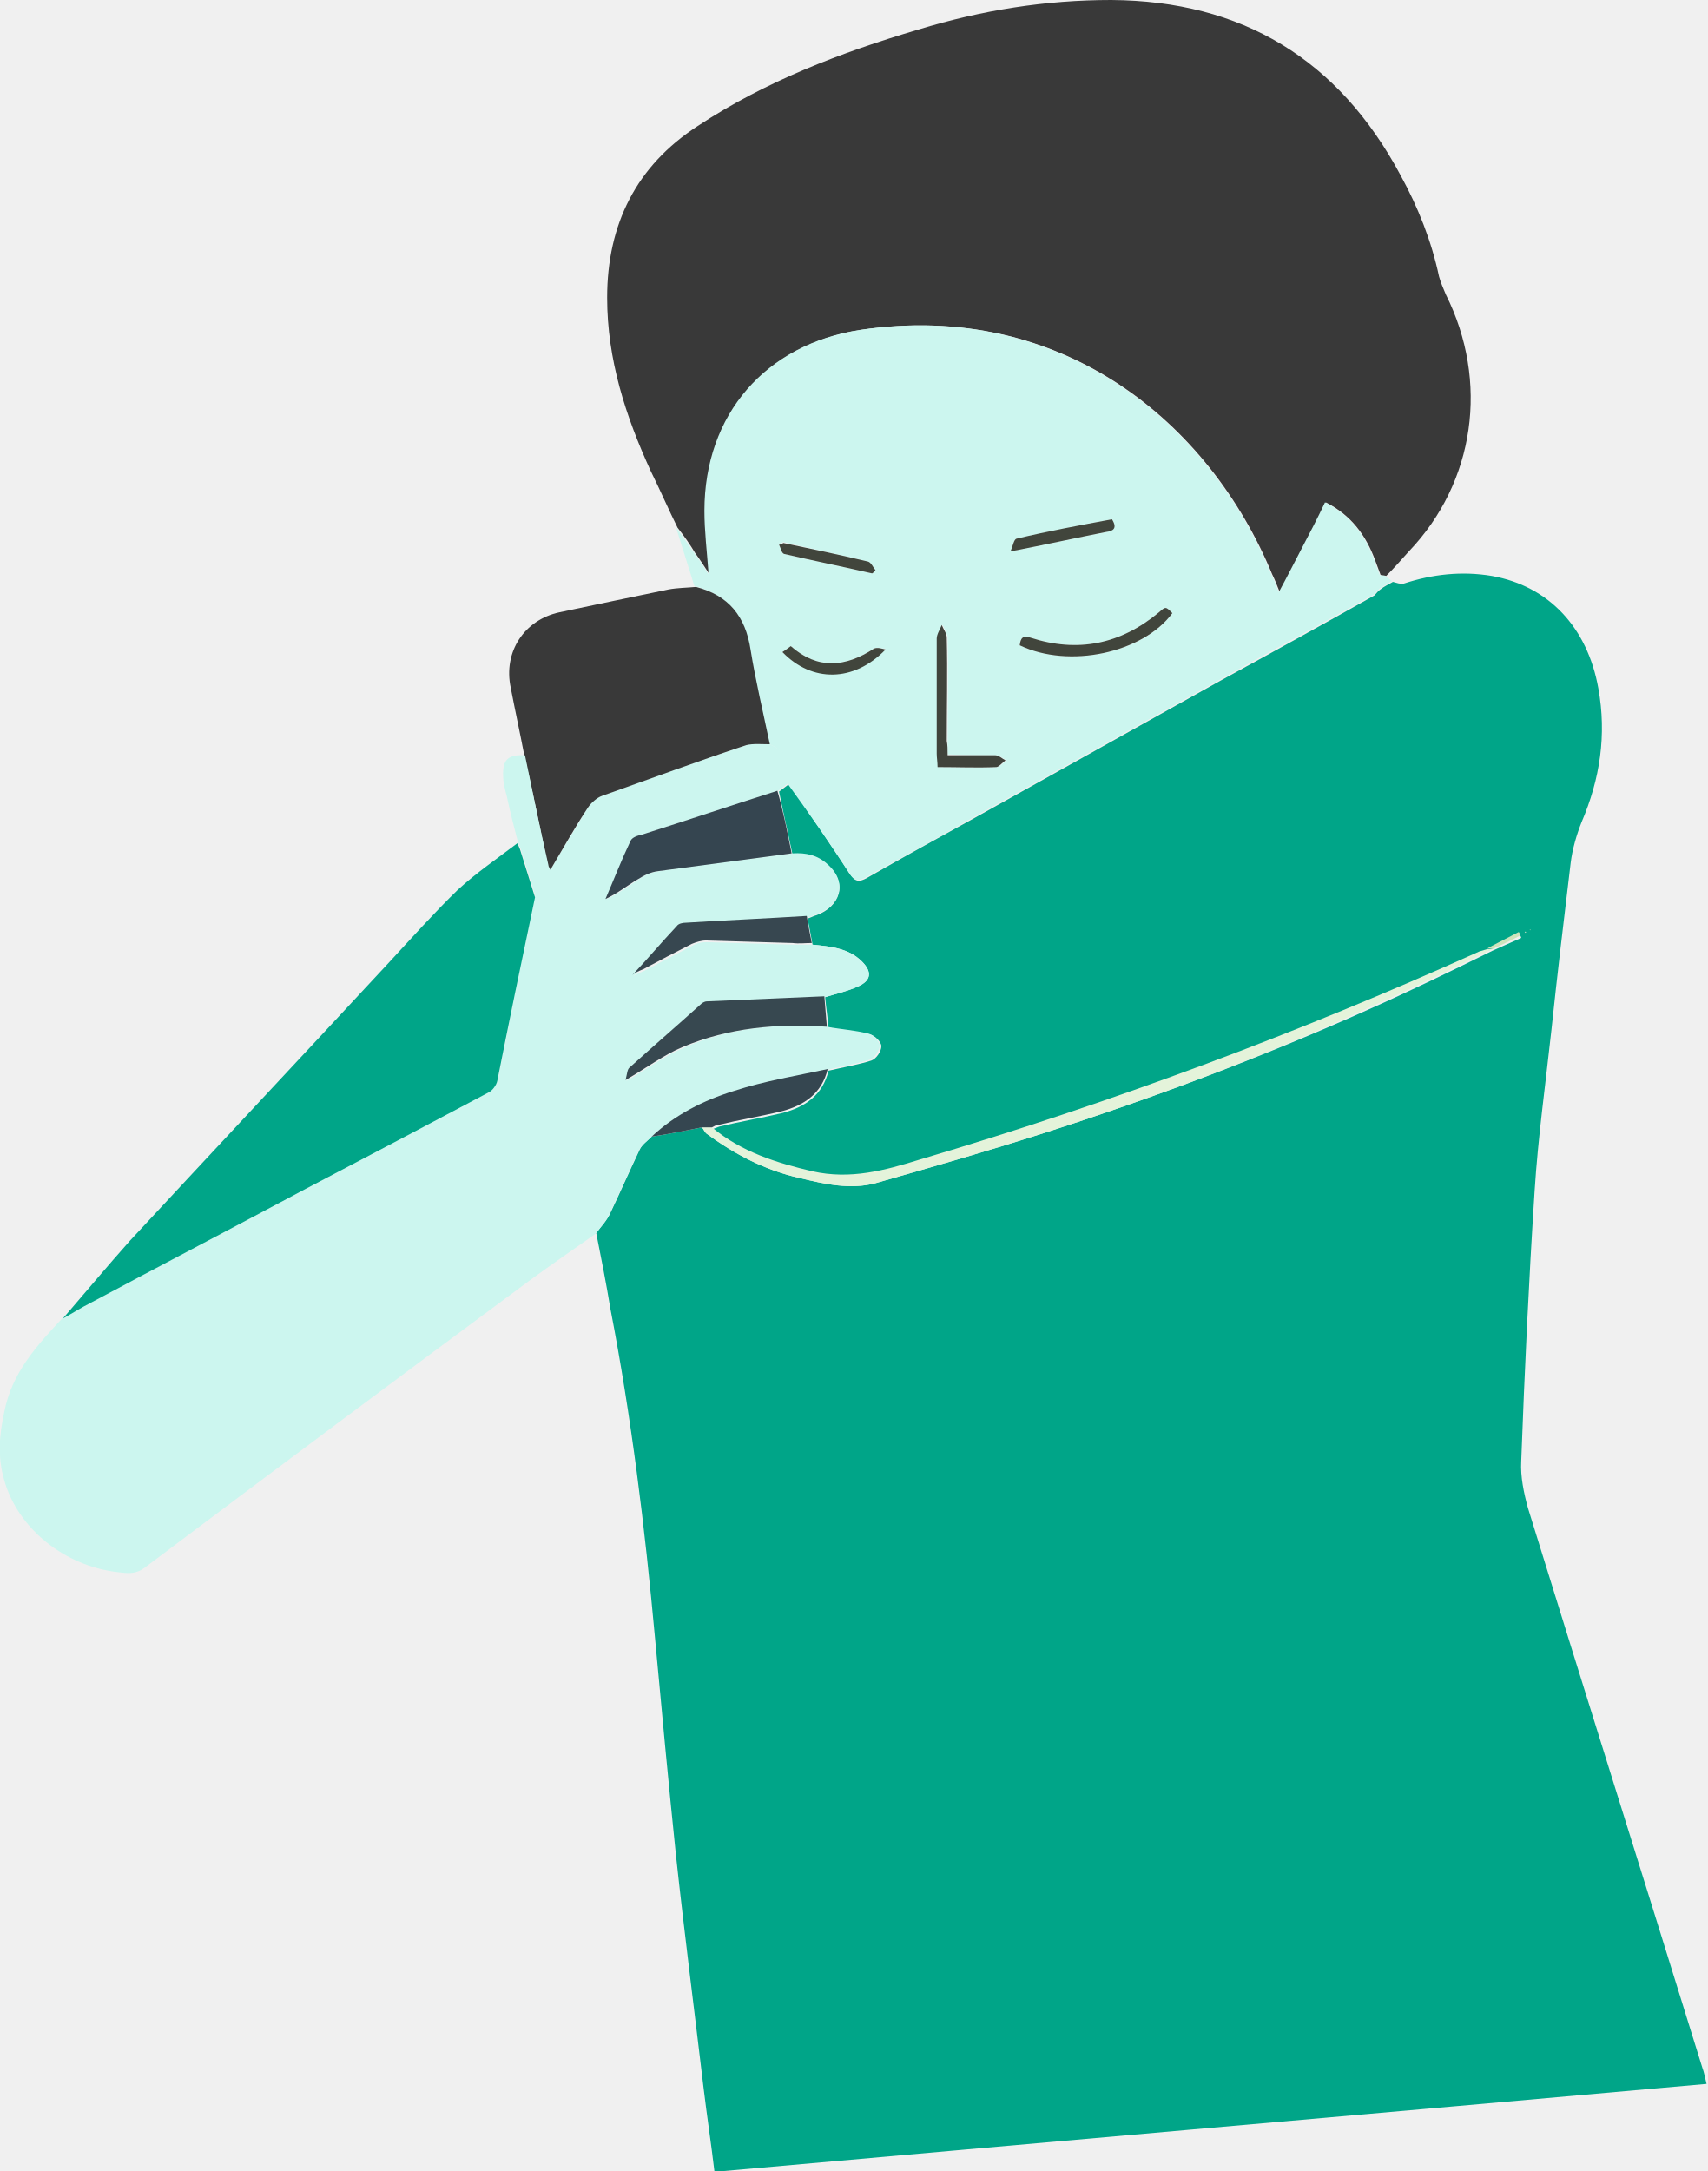
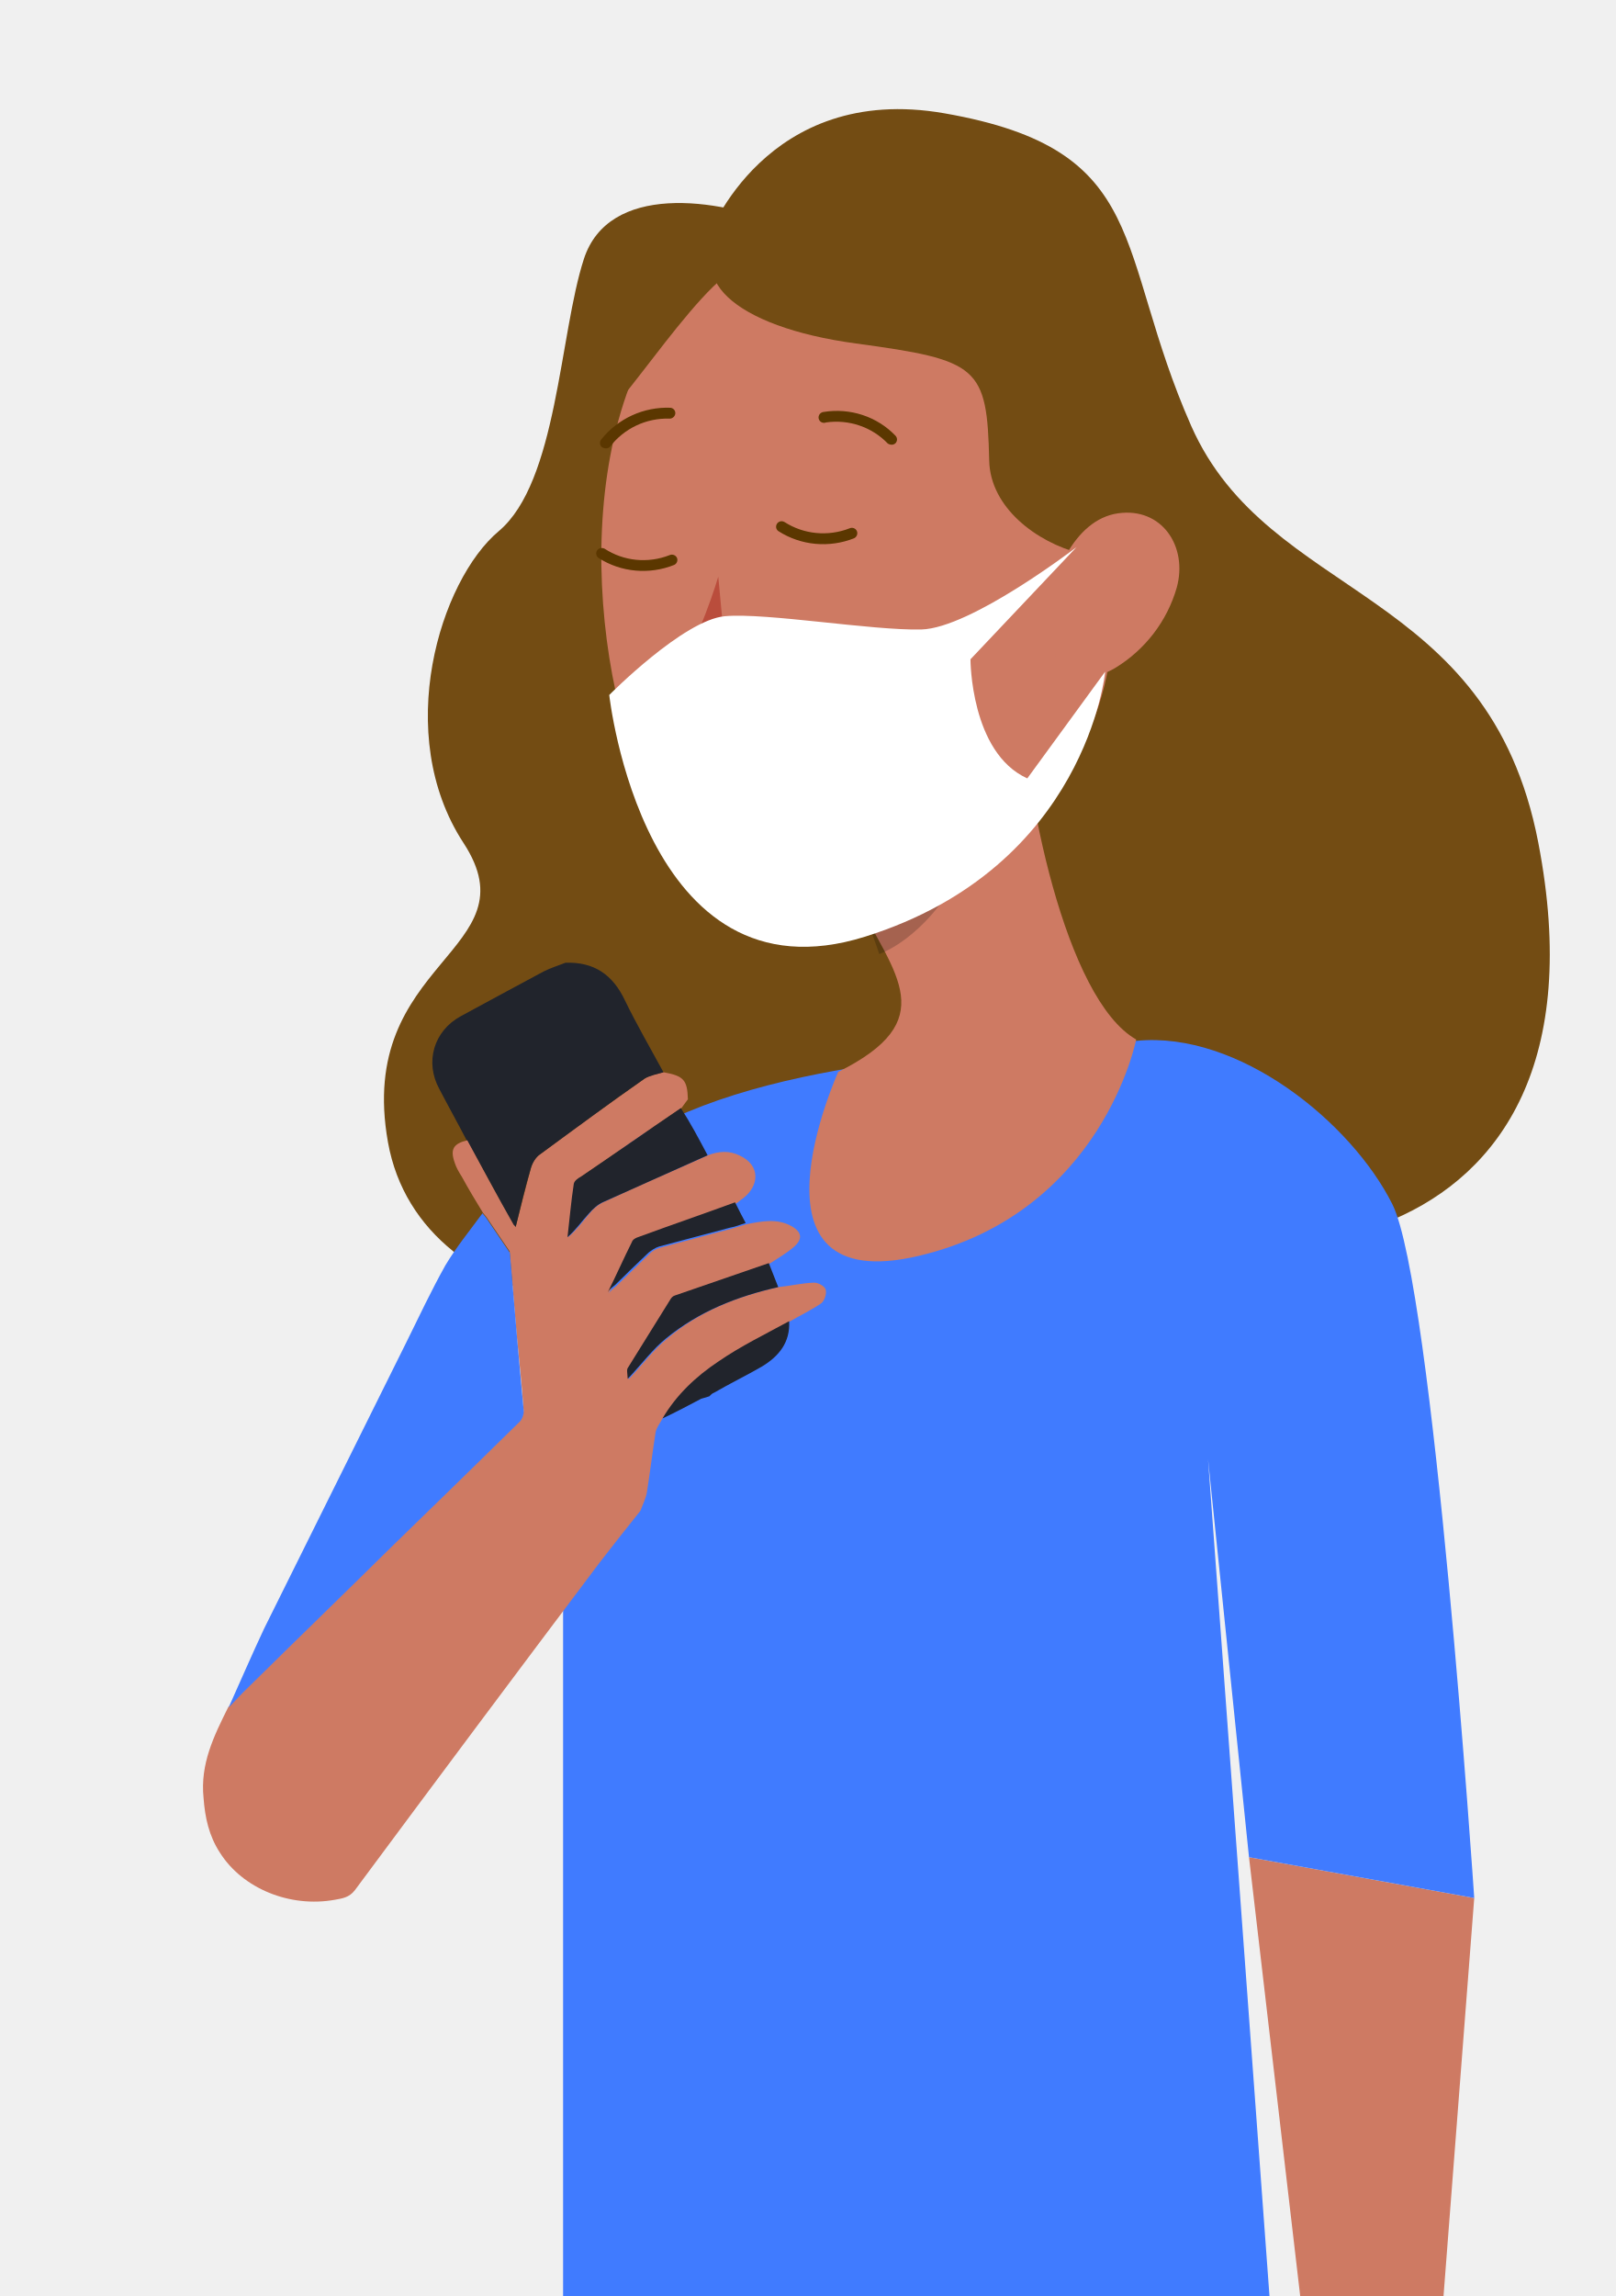
- <svg xmlns="http://www.w3.org/2000/svg" width="70" height="89" viewBox="0 0 70 89" fill="none">
-   <g clip-path="url(#clip0)">
-     <path d="M56.591 24.166C56.488 24.235 56.419 24.339 56.351 24.408C54.253 25.587 52.122 26.766 50.025 27.91C46.724 29.748 43.389 31.62 40.088 33.457C38.576 34.289 37.063 35.122 35.55 35.988C35.241 36.162 35.069 36.162 34.862 35.85C34.037 34.602 33.212 33.388 32.353 32.14C32.215 32.244 32.078 32.348 31.94 32.452C32.112 33.319 32.318 34.185 32.49 35.017C33.04 34.983 33.522 35.087 33.934 35.468C34.794 36.231 34.416 37.167 33.487 37.514C33.35 37.548 33.246 37.618 33.109 37.653C33.178 37.999 33.246 38.346 33.315 38.727C34.037 38.797 34.794 38.866 35.344 39.421C35.756 39.837 35.722 40.184 35.206 40.426C34.759 40.634 34.278 40.738 33.831 40.877C33.865 41.293 33.934 41.709 33.968 42.125C34.519 42.229 35.103 42.264 35.653 42.402C35.859 42.437 36.135 42.715 36.135 42.888C36.135 43.096 35.928 43.408 35.722 43.477C35.172 43.651 34.553 43.755 33.968 43.893C33.728 44.899 33.006 45.384 32.078 45.627C31.218 45.835 30.358 45.974 29.499 46.182C29.396 46.216 29.327 46.251 29.224 46.286C30.427 47.291 31.871 47.742 33.35 48.088C34.897 48.435 36.306 48.054 37.75 47.603C45.589 45.28 53.222 42.437 60.683 39.074C60.786 39.039 60.923 39.005 61.026 38.97C61.439 38.762 61.886 38.519 62.299 38.311C62.333 38.346 62.367 38.415 62.367 38.45C61.989 38.623 61.577 38.797 61.198 38.97C59.514 39.802 57.795 40.634 56.076 41.397C51.744 43.339 47.308 45.003 42.77 46.459C40.501 47.187 38.197 47.846 35.894 48.505C34.862 48.782 33.797 48.539 32.8 48.297C31.39 47.984 30.118 47.326 28.949 46.459C28.88 46.39 28.846 46.286 28.777 46.216C28.089 46.355 27.402 46.494 26.714 46.598C26.542 46.771 26.336 46.91 26.233 47.118C25.82 47.984 25.442 48.851 25.029 49.718C24.892 50.03 24.651 50.273 24.445 50.55C24.651 51.59 24.858 52.63 25.029 53.67C25.889 58.108 26.439 62.615 26.852 67.123C27.127 70.104 27.402 73.051 27.711 76.033C28.055 79.223 28.468 82.413 28.846 85.602C28.983 86.746 29.155 87.856 29.293 89.035C42.873 87.821 56.385 86.642 69.966 85.429C69.897 85.152 69.862 84.944 69.794 84.77C67.421 77.108 65.015 69.48 62.642 61.818C62.471 61.194 62.333 60.535 62.367 59.911C62.505 56.201 62.677 52.526 62.917 48.816C63.055 46.632 63.364 44.448 63.605 42.229C63.846 39.941 64.121 37.653 64.396 35.364C64.465 34.809 64.636 34.22 64.843 33.7C65.599 31.932 65.874 30.129 65.53 28.222C65.084 25.726 63.502 24.027 61.164 23.611C59.926 23.403 58.723 23.541 57.554 23.923C57.416 23.958 57.245 23.888 57.107 23.854C56.935 23.958 56.763 24.027 56.591 24.166ZM62.711 38.103H62.745H62.711ZM62.539 38.242C62.539 38.242 62.505 38.207 62.539 38.242C62.505 38.207 62.539 38.207 62.539 38.207C62.539 38.173 62.574 38.207 62.539 38.242C62.574 38.207 62.539 38.242 62.539 38.242Z" fill="#00A588" />
-     <path d="M27.78 21.635C27.402 20.872 27.058 20.074 26.68 19.312C25.648 17.058 24.892 14.735 24.892 12.204C24.892 9.188 26.095 6.795 28.605 5.166C31.39 3.328 34.484 2.15 37.647 1.213C40.26 0.416 42.873 0 45.555 0C50.919 0.035 54.872 2.427 57.416 7.177C58.139 8.494 58.689 9.881 58.998 11.337C59.067 11.58 59.17 11.823 59.273 12.065C61.061 15.636 60.476 19.762 57.76 22.605C57.451 22.952 57.142 23.299 56.832 23.611C56.729 23.576 56.591 23.611 56.591 23.541C56.523 23.368 56.454 23.16 56.385 22.987C56.007 21.947 55.388 21.114 54.357 20.595C54.047 21.253 53.738 21.843 53.428 22.432C53.119 23.021 52.844 23.576 52.466 24.27C52.328 23.923 52.259 23.75 52.156 23.541C49.578 17.301 43.526 12.308 35.309 13.522C31.424 14.111 28.915 16.989 28.915 20.941C28.915 21.773 29.018 22.605 29.087 23.541C28.88 23.23 28.708 22.952 28.502 22.675C28.296 22.328 28.055 21.981 27.78 21.635Z" fill="#393939" />
-     <path d="M33.9 42.09C34.45 42.194 35.035 42.229 35.585 42.368C35.791 42.402 36.066 42.68 36.066 42.853C36.066 43.061 35.86 43.373 35.653 43.443C35.103 43.616 34.484 43.72 33.9 43.859C32.593 44.171 31.287 44.379 30.049 44.76C28.811 45.141 27.677 45.766 26.68 46.632C26.508 46.806 26.302 46.944 26.198 47.152C25.786 48.019 25.408 48.886 24.995 49.753C24.858 50.065 24.617 50.307 24.411 50.585C23.517 51.209 22.623 51.833 21.763 52.457C16.469 56.375 11.174 60.327 5.914 64.28C5.535 64.557 5.192 64.488 4.848 64.453C2.647 64.21 0.722 62.65 0.172 60.674C-0.103 59.738 -0.034 58.836 0.172 57.9C0.481 56.271 1.513 55.161 2.579 54.017C2.957 53.809 3.369 53.566 3.748 53.358C6.67 51.798 9.592 50.273 12.515 48.712C15.025 47.395 17.5 46.078 20.01 44.76C20.182 44.656 20.354 44.448 20.388 44.275C20.663 43.096 20.869 41.917 21.11 40.703C21.385 39.386 21.66 38.069 21.935 36.751C22.142 36.404 22.348 36.058 22.554 35.676C23.07 34.809 23.586 33.943 24.101 33.111C24.239 32.903 24.445 32.695 24.686 32.625C26.645 31.897 28.64 31.204 30.599 30.545C30.909 30.441 31.253 30.51 31.562 30.51C32.456 30.961 32.559 31.204 32.318 32.105C32.181 32.209 32.043 32.313 31.906 32.417C30.049 33.007 28.193 33.631 26.336 34.22C26.164 34.289 25.958 34.324 25.889 34.463C25.511 35.26 25.201 36.058 24.858 36.855C25.339 36.647 25.752 36.335 26.164 36.058C26.405 35.884 26.714 35.746 27.024 35.711C28.846 35.434 30.668 35.225 32.49 34.983C33.04 34.948 33.522 35.052 33.934 35.434C34.794 36.196 34.416 37.132 33.487 37.479C33.35 37.514 33.247 37.583 33.109 37.618C31.459 37.722 29.809 37.791 28.158 37.895C28.021 37.895 27.849 37.93 27.78 38.034C27.161 38.693 26.542 39.386 25.958 40.045C26.061 39.941 26.233 39.871 26.405 39.802C27.058 39.455 27.746 39.109 28.399 38.762C28.571 38.658 28.777 38.623 28.983 38.623C30.152 38.658 31.356 38.693 32.525 38.727C32.8 38.727 33.04 38.727 33.315 38.727C34.037 38.797 34.794 38.866 35.344 39.421C35.757 39.837 35.722 40.184 35.206 40.426C34.759 40.634 34.278 40.738 33.831 40.877C32.215 40.946 30.634 41.016 29.018 41.085C28.915 41.085 28.811 41.154 28.743 41.224C27.78 42.056 26.817 42.922 25.855 43.789C25.786 43.859 25.786 44.032 25.683 44.309C26.577 43.789 27.264 43.269 28.021 42.957C29.877 42.125 31.871 41.952 33.9 42.09Z" fill="#CCF6EF" />
-     <path d="M34.828 35.815C35.034 36.127 35.206 36.127 35.516 35.954C37.029 35.121 38.541 34.289 40.054 33.423C43.355 31.585 46.69 29.713 49.99 27.875C52.087 26.697 54.219 25.552 56.316 24.374C56.419 24.304 56.488 24.2 56.557 24.131C56.729 24.027 56.901 23.923 57.073 23.819C56.97 23.75 56.901 23.68 56.798 23.611C56.695 23.576 56.557 23.611 56.557 23.541C56.488 23.368 56.419 23.16 56.351 22.987C55.973 21.947 55.354 21.114 54.322 20.595C54.013 21.253 53.703 21.843 53.394 22.432C53.084 23.021 52.809 23.576 52.431 24.27C52.294 23.923 52.225 23.75 52.122 23.541C49.543 17.301 43.492 12.308 35.275 13.522C31.39 14.111 28.88 16.989 28.88 20.941C28.88 21.773 28.983 22.605 29.052 23.541C28.846 23.23 28.674 22.952 28.468 22.675C28.227 22.328 27.952 21.947 27.711 21.6C27.952 22.397 28.227 23.23 28.468 24.027C29.808 24.374 30.496 25.24 30.702 26.593C30.909 27.875 31.218 29.158 31.493 30.476C32.387 30.926 32.49 31.169 32.25 32.071C33.178 33.353 34.037 34.567 34.828 35.815ZM40.845 30.961C40.982 30.961 41.12 31.1 41.257 31.169C41.12 31.273 40.982 31.446 40.879 31.446C40.089 31.481 39.332 31.446 38.473 31.446C38.473 31.238 38.438 31.065 38.438 30.892C38.438 29.331 38.438 27.771 38.438 26.177C38.438 26.003 38.576 25.795 38.645 25.622C38.713 25.795 38.851 25.968 38.851 26.142C38.885 27.563 38.851 28.95 38.851 30.372C38.851 30.545 38.851 30.718 38.851 30.926C39.538 30.961 40.192 30.961 40.845 30.961ZM42.255 26.142C44.18 26.766 45.933 26.419 47.515 25.102C47.79 24.859 47.79 24.859 48.065 25.136C46.896 26.766 43.836 27.425 41.807 26.454C41.842 26.142 41.911 26.038 42.255 26.142ZM32.078 26.731C32.181 26.662 32.284 26.593 32.422 26.488C33.522 27.459 34.656 27.355 35.825 26.593C35.928 26.523 36.135 26.593 36.306 26.593C35 27.945 33.281 27.945 32.078 26.731ZM45.349 21.808C44.111 22.051 42.873 22.328 41.429 22.605C41.532 22.363 41.567 22.12 41.67 22.085C42.977 21.808 44.283 21.531 45.59 21.288C45.83 21.669 45.59 21.739 45.349 21.808ZM35.584 23.021C35.722 23.056 35.791 23.264 35.894 23.368C35.86 23.403 35.825 23.472 35.756 23.507C34.553 23.23 33.35 22.987 32.146 22.709C32.043 22.675 32.009 22.467 31.94 22.328C32.009 22.293 32.043 22.259 32.112 22.224C33.281 22.501 34.416 22.744 35.584 23.021Z" fill="#CCF6EF" />
-     <path d="M21.935 36.786C21.66 38.103 21.385 39.421 21.11 40.738C20.869 41.917 20.629 43.096 20.388 44.309C20.354 44.483 20.182 44.725 20.01 44.795C17.535 46.112 15.025 47.43 12.515 48.747C9.592 50.307 6.67 51.833 3.748 53.393C3.335 53.601 2.957 53.844 2.579 54.052C3.507 52.977 4.401 51.902 5.329 50.862C8.836 47.083 12.377 43.304 15.884 39.525C16.847 38.485 17.775 37.444 18.772 36.474C19.529 35.78 20.388 35.191 21.213 34.567C21.248 34.636 21.282 34.74 21.316 34.809C21.523 35.468 21.729 36.127 21.935 36.786Z" fill="#00A588" />
-     <path d="M28.537 24.061C29.877 24.408 30.565 25.275 30.771 26.627C30.977 27.91 31.287 29.193 31.562 30.51C31.253 30.51 30.874 30.476 30.599 30.545C28.605 31.204 26.645 31.932 24.686 32.625C24.48 32.695 24.239 32.903 24.101 33.111C23.551 33.943 23.07 34.809 22.554 35.676C22.52 35.607 22.451 35.538 22.451 35.434C22.142 33.943 21.832 32.417 21.488 30.926C21.316 30.025 21.11 29.089 20.938 28.187C20.629 26.731 21.488 25.414 22.932 25.102C24.411 24.79 25.889 24.478 27.402 24.166C27.78 24.096 28.158 24.096 28.537 24.061Z" fill="#393939" />
-     <path d="M21.523 30.961C21.832 32.452 22.141 33.977 22.485 35.468C22.485 35.538 22.554 35.607 22.588 35.711C22.382 36.058 22.176 36.404 21.97 36.786C21.763 36.127 21.557 35.468 21.351 34.809C21.316 34.74 21.282 34.636 21.247 34.567C21.076 33.908 20.904 33.249 20.766 32.591C20.697 32.348 20.629 32.071 20.629 31.828C20.594 31.134 20.835 30.926 21.523 30.961Z" fill="#CCF6EF" />
-     <path d="M32.456 34.983C30.634 35.226 28.811 35.468 26.989 35.711C26.68 35.746 26.405 35.884 26.13 36.058C25.717 36.3 25.339 36.612 24.823 36.855C25.167 36.058 25.476 35.26 25.855 34.463C25.923 34.324 26.13 34.255 26.302 34.22C28.158 33.631 30.015 33.007 31.871 32.417C32.112 33.249 32.284 34.116 32.456 34.983Z" fill="#354550" />
-     <path d="M61.199 38.901C59.514 39.733 57.795 40.565 56.076 41.328C51.744 43.339 47.309 45.003 42.77 46.459C40.501 47.187 38.197 47.846 35.894 48.505C34.862 48.782 33.797 48.539 32.8 48.296C31.39 47.984 30.118 47.326 28.949 46.459C28.88 46.389 28.846 46.285 28.777 46.216C28.915 46.216 29.052 46.216 29.19 46.216C30.393 47.222 31.837 47.672 33.315 48.019C34.862 48.366 36.272 47.984 37.716 47.534C45.555 45.211 53.188 42.368 60.648 39.005C60.752 38.97 60.889 38.935 60.992 38.901C61.061 38.901 61.13 38.901 61.199 38.901Z" fill="#E4F3DA" />
-     <path d="M33.9 42.09C31.871 41.952 29.877 42.125 27.986 42.922C27.23 43.234 26.542 43.755 25.648 44.275C25.717 43.997 25.717 43.824 25.82 43.755C26.783 42.888 27.745 42.056 28.708 41.189C28.777 41.12 28.88 41.05 28.983 41.05C30.599 40.981 32.181 40.912 33.797 40.842C33.831 41.258 33.865 41.674 33.9 42.09Z" fill="#374850" />
-     <path d="M29.189 46.216C29.052 46.216 28.914 46.216 28.777 46.216C28.089 46.355 27.402 46.494 26.714 46.598C27.677 45.696 28.846 45.107 30.083 44.725C31.355 44.309 32.662 44.101 33.934 43.824C33.693 44.829 32.971 45.315 32.043 45.557C31.184 45.766 30.324 45.904 29.465 46.112C29.361 46.112 29.258 46.181 29.189 46.216Z" fill="#354650" />
-     <path d="M33.281 38.658C33.006 38.658 32.765 38.693 32.49 38.658C31.321 38.623 30.118 38.589 28.949 38.554C28.743 38.554 28.536 38.623 28.364 38.693C27.677 39.039 27.024 39.386 26.37 39.733C26.198 39.802 26.027 39.871 25.923 39.975C26.542 39.317 27.127 38.623 27.746 37.965C27.814 37.861 27.986 37.826 28.124 37.826C29.774 37.722 31.424 37.653 33.075 37.548C33.144 37.965 33.212 38.311 33.281 38.658Z" fill="#374750" />
-     <path d="M61.198 38.901C61.13 38.901 61.061 38.866 60.992 38.866C61.405 38.658 61.852 38.415 62.264 38.207C62.299 38.242 62.333 38.311 62.333 38.346C61.955 38.554 61.577 38.727 61.198 38.901Z" fill="#CDE4BC" />
-     <path d="M62.746 38.138L62.711 38.103H62.746V38.138Z" fill="#CDE4BC" />
-     <path d="M62.574 38.207C62.574 38.207 62.539 38.242 62.574 38.207C62.539 38.242 62.539 38.207 62.505 38.207C62.505 38.207 62.539 38.173 62.574 38.207C62.539 38.173 62.574 38.207 62.574 38.207Z" fill="#CDE4BC" />
-     <path d="M38.851 30.961C39.538 30.961 40.191 30.961 40.81 30.961C40.948 30.961 41.085 31.1 41.223 31.169C41.085 31.273 40.948 31.446 40.845 31.446C40.054 31.481 39.298 31.446 38.438 31.446C38.438 31.238 38.404 31.065 38.404 30.892C38.404 29.331 38.404 27.771 38.404 26.176C38.404 26.003 38.541 25.795 38.61 25.622C38.679 25.795 38.816 25.968 38.816 26.142C38.851 27.563 38.816 28.95 38.816 30.372C38.851 30.545 38.851 30.718 38.851 30.961Z" fill="#40433B" />
-     <path d="M41.807 26.454C41.842 26.142 41.945 26.038 42.254 26.142C44.18 26.766 45.933 26.419 47.515 25.102C47.79 24.859 47.79 24.859 48.065 25.136C46.861 26.766 43.836 27.425 41.807 26.454Z" fill="#41453C" />
-     <path d="M36.306 26.627C35 27.979 33.281 27.979 32.078 26.731C32.181 26.662 32.284 26.593 32.421 26.488C33.522 27.459 34.656 27.355 35.825 26.593C35.963 26.523 36.169 26.593 36.306 26.627Z" fill="#41453C" />
-     <path d="M45.589 21.288C45.83 21.669 45.624 21.773 45.349 21.808C44.111 22.051 42.873 22.328 41.429 22.605C41.532 22.363 41.567 22.12 41.67 22.085C42.976 21.773 44.283 21.531 45.589 21.288Z" fill="#41453C" />
-     <path d="M32.112 22.259C33.281 22.501 34.415 22.744 35.584 23.021C35.722 23.056 35.791 23.264 35.894 23.368C35.859 23.403 35.825 23.472 35.756 23.507C34.553 23.23 33.35 22.987 32.146 22.709C32.043 22.675 32.009 22.467 31.94 22.328C32.009 22.328 32.078 22.293 32.112 22.259Z" fill="#41453C" />
-   </g>
-   <defs>
-     <clipPath id="clip0">
-       <rect width="70" height="89" fill="white" transform="matrix(-1 0 0 1 70 0)" />
-     </clipPath>
-   </defs>
+ <svg xmlns="http://www.w3.org/2000/svg" viewBox="0 0 76 108" fill="none">
+   <path d="M33.33 11.117C33.33 11.117 36.026 3.861 44.436 5.33C54.255 7.043 52.399 11.778 56.044 20.031C59.69 28.284 70.035 27.508 72.374 39.628C76.359 60.267 57.303 60.691 51.02 56.423C44.738 52.155 45.66 30.921 45.66 30.921L33.33 11.117Z" fill="#734C13" />
+   <path d="M36.999 10.652C33.687 9.265 28.625 8.631 27.471 12.183C26.317 15.735 26.223 22.673 23.464 24.986C20.705 27.299 18.461 34.531 21.807 39.65C25.154 44.769 16.714 45.137 18.255 53.735C19.796 62.333 32.938 63.811 39.631 57.838C46.324 51.865 46.633 28.727 44.136 20.188C41.64 11.649 36.999 10.652 36.999 10.652Z" fill="#734C13" />
+   <path d="M61.173 108L58.765 87.36L69.362 89.28L67.917 108H61.173Z" fill="#CE7A63" />
+   <path d="M26.493 68.64L26.493 108H59.728L56.838 68.64L58.765 87.36L69.362 89.28C69.362 89.28 67.435 60.48 65.508 56.64C63.582 52.8 58.283 48.48 53.466 48.96C48.65 49.44 37.089 49.44 30.346 53.28C23.602 57.12 26.493 68.64 26.493 68.64Z" fill="#407BFF" />
+   <path d="M47.996 32.054C48.14 37.202 50.124 46.999 53.457 48.896C53.457 48.896 51.876 57.032 43.229 59.074C34.583 61.117 39.44 50.419 39.44 50.419C44.302 47.994 42.141 45.9 40.297 42.312L47.996 32.054Z" fill="#CE7A63" />
+   <path opacity="0.2" d="M44.827 36.216L40.275 42.281C40.713 43.113 41.08 43.983 41.369 44.878C43.426 44.074 45.822 41.085 45.544 38.842C45.468 37.929 45.225 37.039 44.827 36.216Z" fill="black" />
+   <path d="M52.324 21.133C52.602 29.575 52.887 33.142 49.005 37.897C43.164 45.058 32.608 43.688 29.791 35.528C27.257 28.187 27.246 15.614 35.275 11.389C37.034 10.456 38.999 9.98 40.983 10.005C42.967 10.03 44.904 10.555 46.611 11.531C48.319 12.507 49.739 13.901 50.739 15.581C51.739 17.262 52.285 19.172 52.324 21.133Z" fill="#CE7A63" />
+   <path d="M34.471 10.649C31.904 12.967 34.506 15.376 40.273 16.157C46.039 16.938 46.444 17.235 46.541 21.663C46.638 26.091 55.256 28.174 54.357 23.786C53.459 19.399 53.147 10.746 48.497 9.417C43.848 8.087 37.193 8.226 34.471 10.649Z" fill="#734C13" />
+   <path d="M34.532 12.691C32.119 14.133 27.65 21.855 27.61 19.669C27.571 17.484 28.018 14.339 30.898 12.537C32.242 11.612 33.708 10.877 35.253 10.353L34.532 12.691Z" fill="#734C13" />
+   <path d="M55.366 27.638C54.916 29.21 53.88 30.563 52.467 31.421C50.588 32.541 49.172 31.056 49.295 29.039C49.408 27.22 50.513 24.45 52.593 24.147C54.672 23.845 55.895 25.714 55.366 27.638Z" fill="#CE7A63" />
+   <path d="M33.794 27.126C33.794 27.126 32.897 30.19 31.731 31.745C32.727 32.492 34.247 31.944 34.247 31.944L33.794 27.126Z" fill="#BA4D3C" />
+   <path d="M41.887 20.911C41.928 20.923 41.972 20.923 42.014 20.913C42.056 20.904 42.095 20.883 42.127 20.854C42.152 20.83 42.171 20.801 42.184 20.77C42.197 20.738 42.204 20.705 42.204 20.671C42.204 20.637 42.197 20.604 42.184 20.573C42.17 20.542 42.151 20.514 42.127 20.49C41.701 20.048 41.173 19.716 40.586 19.522C39.999 19.328 39.371 19.279 38.756 19.377C38.719 19.38 38.682 19.39 38.649 19.409C38.616 19.427 38.587 19.452 38.564 19.482C38.542 19.512 38.526 19.546 38.518 19.583C38.51 19.619 38.51 19.657 38.519 19.693C38.527 19.729 38.543 19.763 38.566 19.792C38.589 19.821 38.618 19.845 38.651 19.862C38.684 19.879 38.721 19.888 38.759 19.89C38.796 19.891 38.834 19.884 38.869 19.87C39.4 19.795 39.939 19.846 40.443 20.018C40.946 20.19 41.4 20.478 41.766 20.859C41.801 20.885 41.843 20.903 41.887 20.911Z" fill="#5B3700" />
+   <path d="M36.767 24.517C36.712 24.519 36.658 24.539 36.614 24.574C36.57 24.608 36.538 24.656 36.524 24.709C36.509 24.762 36.512 24.819 36.532 24.87C36.553 24.921 36.589 24.964 36.637 24.992C37.155 25.322 37.748 25.524 38.365 25.581C38.983 25.638 39.607 25.548 40.186 25.319C40.248 25.288 40.296 25.235 40.32 25.17C40.343 25.106 40.341 25.035 40.312 24.973C40.283 24.912 40.231 24.865 40.167 24.843C40.103 24.82 40.032 24.823 39.97 24.852C39.47 25.047 38.932 25.122 38.4 25.07C37.868 25.019 37.359 24.843 36.913 24.557C36.87 24.53 36.819 24.516 36.767 24.517Z" fill="#5B3700" />
+   <path d="M28.303 25.778C28.26 25.778 28.219 25.789 28.181 25.809C28.144 25.83 28.113 25.859 28.09 25.895C28.054 25.954 28.042 26.025 28.057 26.092C28.072 26.158 28.114 26.216 28.172 26.253C28.691 26.582 29.283 26.784 29.901 26.839C30.518 26.895 31.142 26.804 31.72 26.573C31.782 26.544 31.83 26.492 31.854 26.428C31.878 26.365 31.876 26.295 31.848 26.234C31.817 26.173 31.764 26.126 31.699 26.104C31.634 26.081 31.562 26.085 31.499 26.114C31 26.31 30.461 26.384 29.93 26.332C29.399 26.279 28.89 26.1 28.447 25.811C28.403 25.787 28.353 25.776 28.303 25.778Z" fill="#5B3700" />
+   <path d="M28.437 21.081C28.481 21.094 28.529 21.096 28.575 21.085C28.62 21.074 28.662 21.052 28.696 21.019C29.021 20.594 29.444 20.252 29.929 20.02C30.414 19.789 30.947 19.676 31.482 19.691C31.551 19.697 31.619 19.676 31.673 19.633C31.727 19.59 31.762 19.529 31.772 19.462C31.776 19.428 31.773 19.394 31.764 19.362C31.755 19.329 31.739 19.299 31.718 19.273C31.696 19.247 31.67 19.225 31.64 19.209C31.61 19.193 31.577 19.183 31.543 19.18C30.923 19.156 30.304 19.279 29.737 19.538C29.171 19.798 28.674 20.187 28.289 20.672C28.267 20.698 28.25 20.728 28.24 20.761C28.23 20.793 28.226 20.827 28.23 20.861C28.233 20.895 28.243 20.927 28.259 20.957C28.275 20.986 28.297 21.012 28.323 21.033C28.356 21.059 28.395 21.076 28.437 21.081Z" fill="#5B3700" />
+   <path d="M50.651 25.735L45.66 31.012C45.66 31.012 45.658 35.407 48.334 36.614L51.998 31.593C51.998 31.593 51.143 40.787 40.7 44.06C30.258 47.332 28.665 32.691 28.665 32.691C28.665 32.691 32.162 29.156 34.11 28.985C36.058 28.813 41.008 29.663 43.343 29.61C45.678 29.557 50.651 25.735 50.651 25.735Z" fill="white" />
+   <path d="M36.615 60.544C37.157 60.489 37.711 60.359 38.262 60.335C38.464 60.31 38.798 60.492 38.846 60.653C38.904 60.846 38.798 61.193 38.625 61.315C38.161 61.628 37.613 61.896 37.107 62.187C35.976 62.839 34.816 63.394 33.769 64.091C32.721 64.788 31.837 65.682 31.149 66.763C31.037 66.972 30.883 67.158 30.845 67.379C30.701 68.299 30.59 69.209 30.446 70.128C30.405 70.456 30.248 70.748 30.133 71.062C29.473 71.89 28.814 72.717 28.186 73.535C24.341 78.64 20.505 83.778 16.701 88.906C16.426 89.269 16.087 89.299 15.756 89.362C13.638 89.747 11.41 88.831 10.348 87.148C9.831 86.355 9.645 85.498 9.577 84.572C9.412 82.973 10.065 81.656 10.74 80.299C11.035 80.001 11.352 79.661 11.646 79.363C13.936 77.104 16.236 74.878 18.526 72.619C20.499 70.7 22.439 68.791 24.412 66.872C24.544 66.728 24.646 66.487 24.63 66.316C24.558 65.145 24.423 63.993 24.31 62.8C24.2 61.5 24.09 60.2 23.98 58.9C24.076 58.521 24.172 58.142 24.258 57.731C24.498 56.783 24.737 55.835 24.986 54.919C25.057 54.688 25.191 54.438 25.396 54.306C27.02 53.087 28.686 51.891 30.329 50.736C30.589 50.554 30.928 50.523 31.217 50.437C32.175 50.608 32.339 50.805 32.365 51.709C32.266 51.844 32.167 51.978 32.067 52.113C30.501 53.175 28.944 54.269 27.378 55.331C27.237 55.443 27.054 55.532 27.029 55.68C26.898 56.525 26.831 57.351 26.733 58.187C27.123 57.861 27.421 57.457 27.728 57.085C27.904 56.857 28.154 56.642 28.433 56.525C30.054 55.762 31.695 55.064 33.325 54.334C33.828 54.149 34.306 54.113 34.797 54.352C35.81 54.823 35.718 55.797 34.949 56.376C34.83 56.447 34.753 56.539 34.635 56.61C33.126 57.163 31.607 57.685 30.098 58.239C29.97 58.277 29.819 58.357 29.784 58.472C29.39 59.256 29.006 60.071 28.645 60.845C28.712 60.72 28.853 60.608 28.994 60.496C29.506 59.993 30.051 59.48 30.563 58.977C30.694 58.833 30.877 58.744 31.069 58.687C32.168 58.395 33.299 58.094 34.398 57.802C34.655 57.726 34.879 57.659 35.136 57.583C35.828 57.447 36.552 57.302 37.219 57.665C37.719 57.937 37.783 58.269 37.37 58.637C37.011 58.954 36.592 59.184 36.214 59.437C34.727 59.949 33.272 60.451 31.786 60.963C31.689 60.992 31.613 61.085 31.568 61.168C30.902 62.208 30.246 63.279 29.59 64.351C29.545 64.435 29.593 64.596 29.574 64.882C30.262 64.151 30.759 63.478 31.377 62.978C32.876 61.691 34.686 60.978 36.615 60.544Z" fill="#CE7A63" />
+   <path d="M23.99 58.932C24.1 60.232 24.21 61.532 24.32 62.832C24.423 63.993 24.526 65.155 24.64 66.349C24.656 66.519 24.563 66.792 24.422 66.904C22.481 68.814 20.508 70.733 18.535 72.651C16.246 74.91 13.946 77.136 11.656 79.395C11.33 79.703 11.045 80.033 10.75 80.331C11.316 79.075 11.851 77.829 12.427 76.606C14.644 72.125 16.894 67.634 19.112 63.153C19.72 61.92 20.296 60.697 20.955 59.519C21.467 58.665 22.104 57.88 22.7 57.072C22.751 57.127 22.812 57.214 22.863 57.268C23.239 57.823 23.614 58.378 23.99 58.932Z" fill="#407BFF" />
+   <path d="M26.604 45.286C27.95 45.237 28.832 45.851 29.4 47.05C29.949 48.184 30.594 49.29 31.216 50.437C30.928 50.523 30.566 50.596 30.329 50.736C28.654 51.901 27.029 53.12 25.396 54.307C25.223 54.428 25.056 54.688 24.986 54.919C24.705 55.845 24.497 56.783 24.258 57.731C24.206 57.676 24.123 57.631 24.094 57.534C23.391 56.235 22.678 54.904 21.944 53.615C21.533 52.825 21.08 52.013 20.669 51.223C19.976 49.956 20.411 48.495 21.67 47.805C22.961 47.105 24.252 46.406 25.575 45.697C25.909 45.528 26.261 45.423 26.604 45.286Z" fill="#21242C" />
+   <path d="M21.985 53.637C22.688 54.936 23.401 56.267 24.136 57.556C24.155 57.621 24.238 57.666 24.299 57.753C24.203 58.132 24.108 58.511 24.021 58.923C23.646 58.368 23.271 57.814 22.895 57.259C22.844 57.204 22.783 57.117 22.732 57.062C22.388 56.498 22.045 55.934 21.734 55.36C21.602 55.154 21.461 54.915 21.393 54.69C21.169 54.055 21.335 53.795 21.985 53.637Z" fill="#CE7A63" />
+   <path d="M33.293 54.343C31.662 55.074 30.032 55.804 28.401 56.534C28.122 56.652 27.904 56.857 27.696 57.094C27.379 57.434 27.113 57.829 26.7 58.197C26.799 57.361 26.866 56.535 26.996 55.689C27.022 55.541 27.195 55.42 27.345 55.34C28.912 54.278 30.469 53.184 32.035 52.123C32.491 52.829 32.892 53.586 33.293 54.343Z" fill="#21242C" />
+   <path d="M36.616 60.544C34.687 60.978 32.876 61.691 31.336 62.956C30.717 63.455 30.221 64.128 29.533 64.859C29.52 64.582 29.471 64.421 29.548 64.328C30.204 63.257 30.87 62.217 31.527 61.145C31.571 61.062 31.648 60.969 31.744 60.941C33.231 60.428 34.686 59.926 36.172 59.414C36.32 59.791 36.468 60.168 36.616 60.544Z" fill="#21242C" />
+   <path d="M33.372 65.681C33.244 65.719 33.116 65.758 32.988 65.796C32.385 66.115 31.783 66.434 31.171 66.721C31.818 65.618 32.743 64.746 33.791 64.049C34.861 63.31 36.02 62.755 37.129 62.145C37.184 63.146 36.646 63.797 35.849 64.279C35.105 64.71 34.343 65.077 33.6 65.509C33.504 65.537 33.427 65.63 33.372 65.681Z" fill="#21242C" />
+   <path d="M35.084 57.528C34.828 57.604 34.613 57.703 34.347 57.747C33.248 58.039 32.117 58.34 31.018 58.632C30.826 58.689 30.653 58.81 30.512 58.922C29.967 59.435 29.455 59.938 28.942 60.441C28.802 60.553 28.66 60.665 28.593 60.79C28.987 60.007 29.339 59.201 29.733 58.418C29.768 58.302 29.918 58.222 30.046 58.184C31.555 57.63 33.074 57.109 34.583 56.555C34.763 56.922 34.924 57.225 35.084 57.528Z" fill="#21242C" />
</svg>
